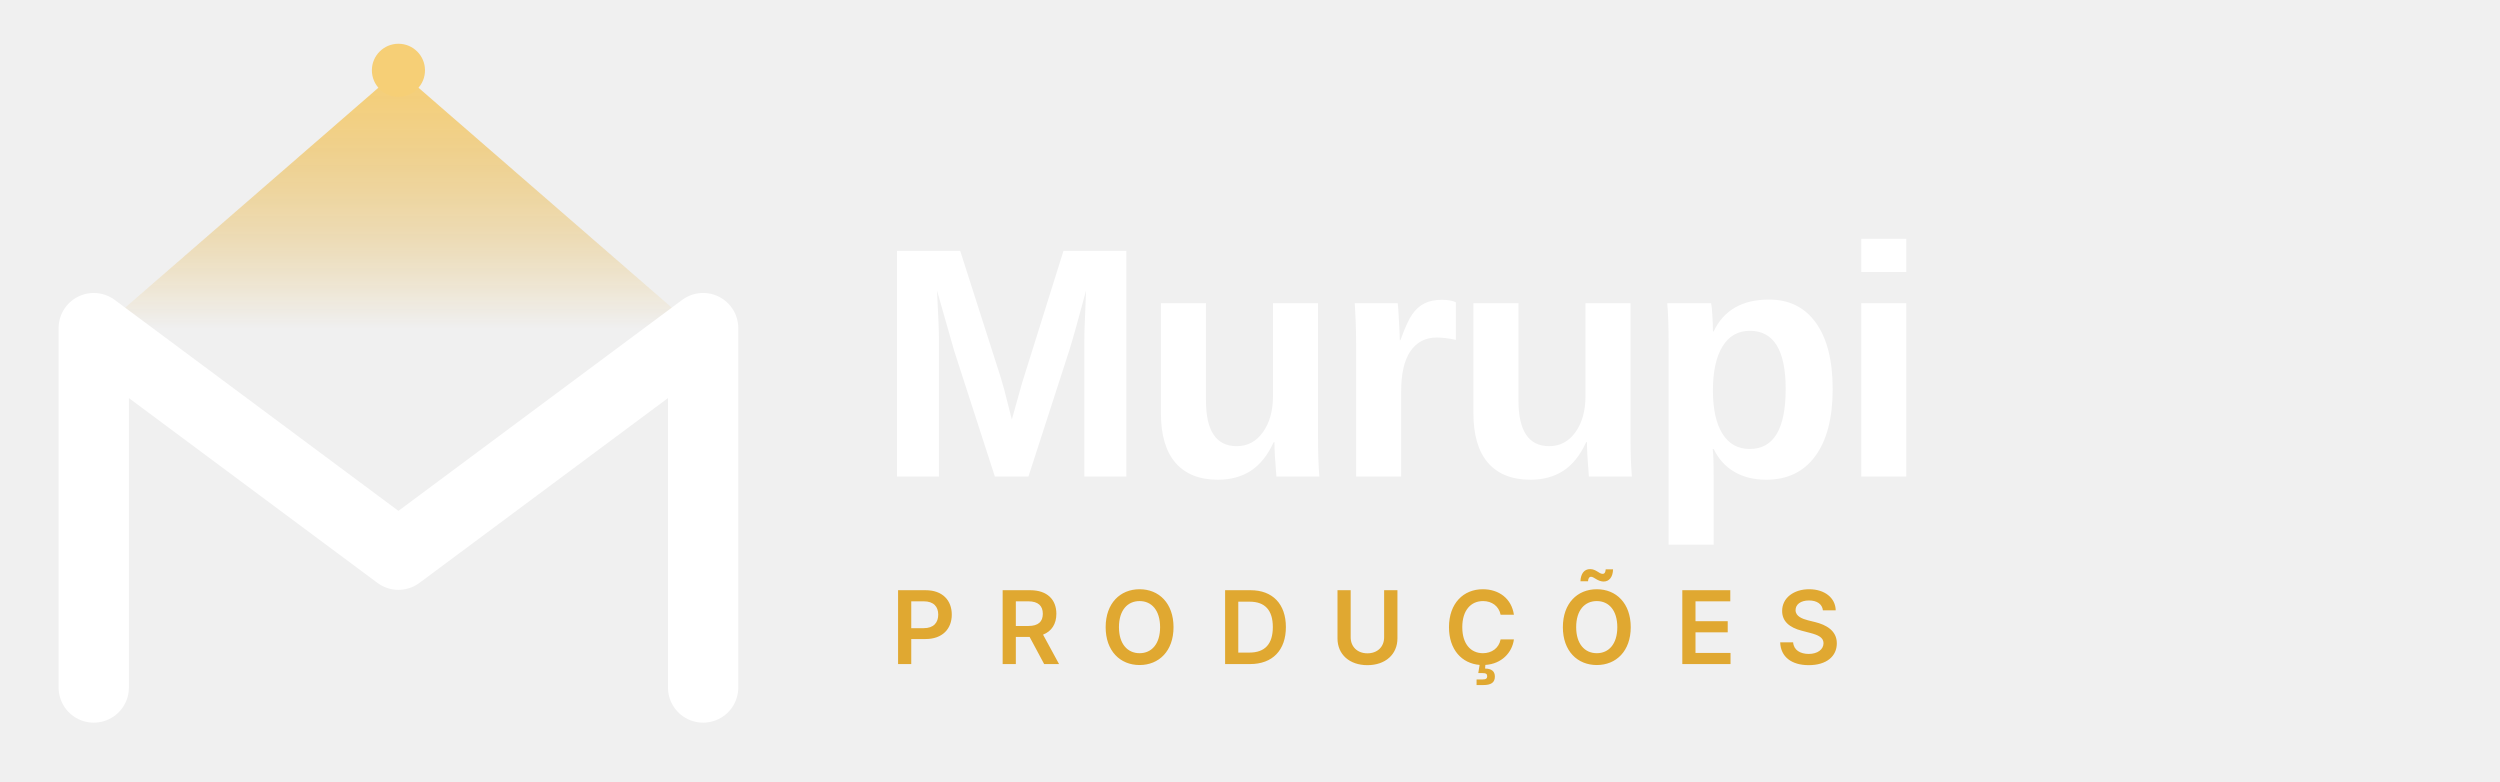
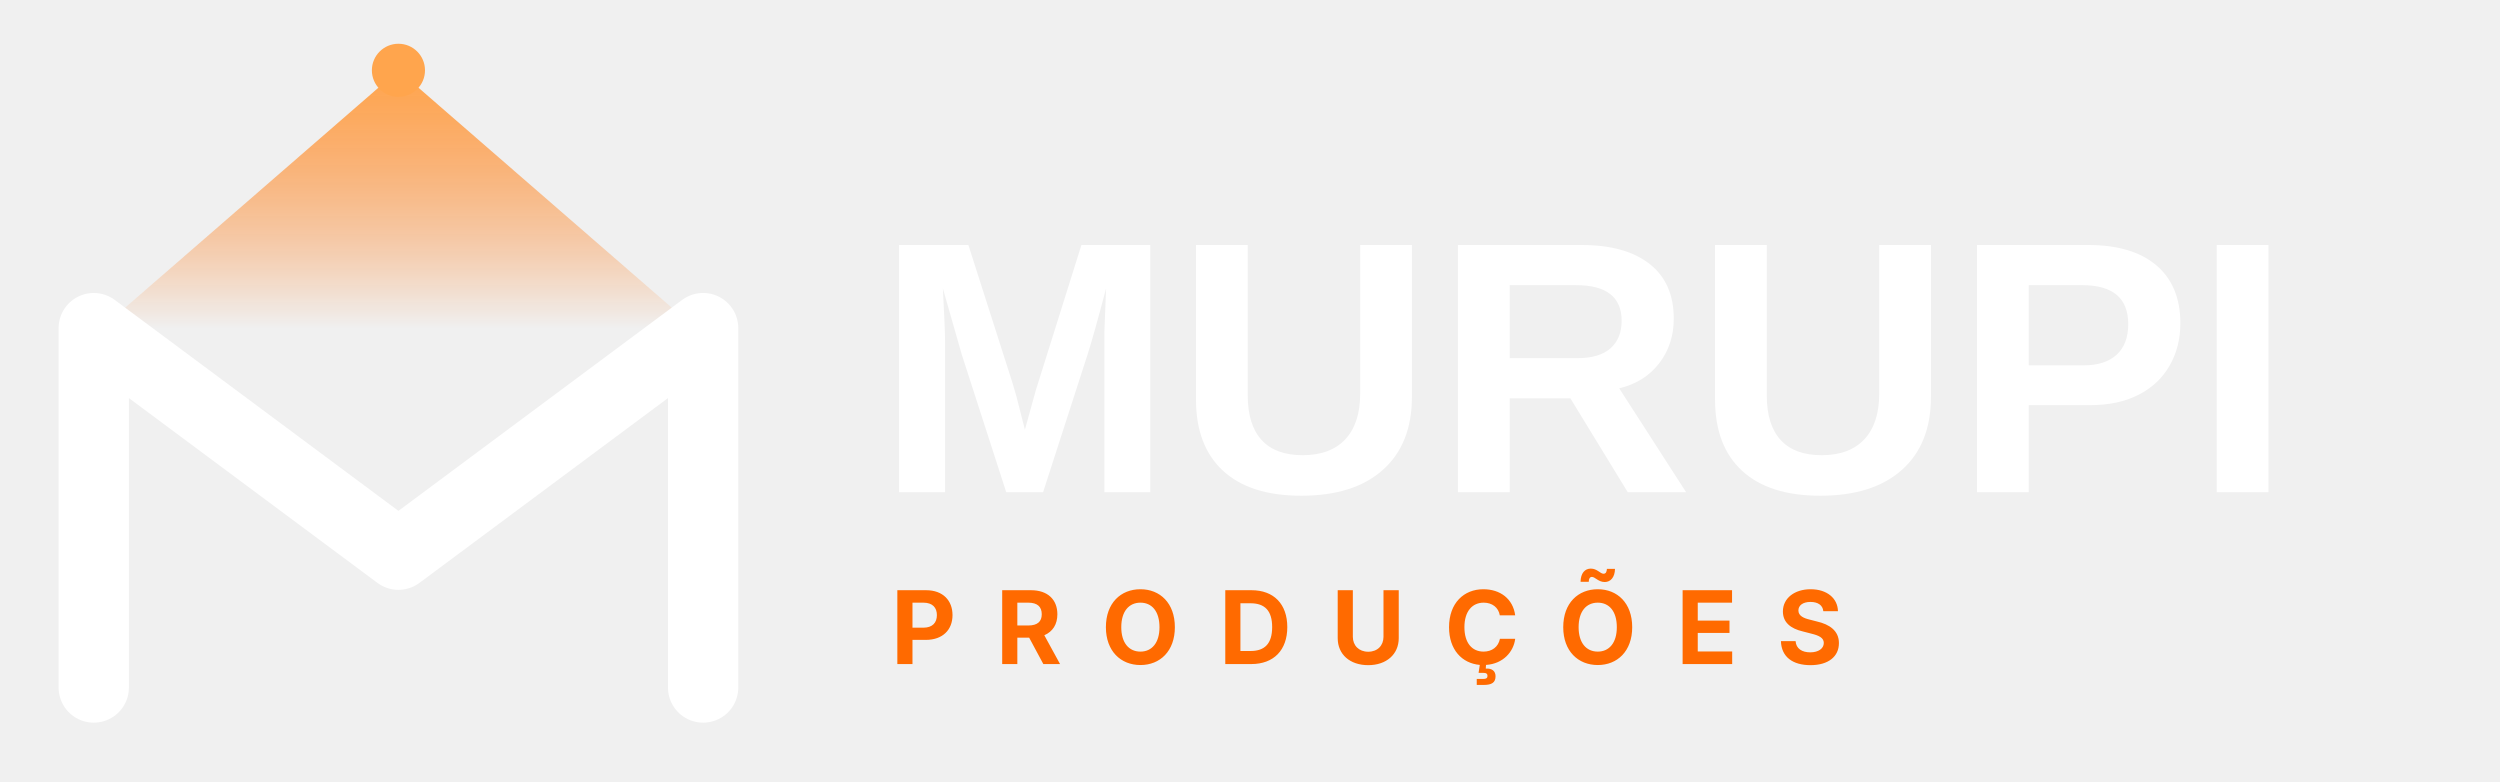
<svg xmlns="http://www.w3.org/2000/svg" viewBox="0 0 320 100" role="img" aria-labelledby="murupiLogoTitle">
  <defs>
    <linearGradient id="beam" x1="0" y1="0" x2="0" y2="1">
-       <stop offset="0%" stop-color="#f6cf76" />
-       <stop offset="100%" stop-color="#e0a831" stop-opacity="0" />
+       <stop offset="0%" stop-color="#ffa54d" />
+       <stop offset="100%" stop-color="#ff6a00" stop-opacity="0" />
    </linearGradient>
  </defs>
  <path d="M51,9 L13,42 L89,42 Z" fill="url(#beam)" />
-   <circle cx="51" cy="9" r="3.4" fill="#f6cf76" />
+   <circle cx="51" cy="9" r="3.4" fill="#ffa54d" />
  <path d="M12,88 L12,42 L51,71 L90,42 L90,88" fill="none" stroke="#ffffff" stroke-width="9" stroke-linecap="round" stroke-linejoin="round" />
-   <text x="112" y="61" font-family="'Space Grotesk','Helvetica Neue',Arial,sans-serif" font-size="42" font-weight="700" letter-spacing="-1" fill="#ffffff">Murupi</text>
-   <text x="114" y="85" font-family="'Inter','Helvetica Neue',Arial,sans-serif" font-size="13" font-weight="600" letter-spacing="5" fill="#e0a831">PRODUÇÕES</text>
+   <text x="112" y="63" font-family="'Bebas Neue','Helvetica Neue',Arial,sans-serif" font-size="46" font-weight="700" letter-spacing="0" fill="#ffffff">MURUPI</text>
+   <text x="114" y="85" font-family="'Inter','Helvetica Neue',Arial,sans-serif" font-size="13" font-weight="700" letter-spacing="5" fill="#ff6a00">PRODUÇÕES</text>
</svg>
